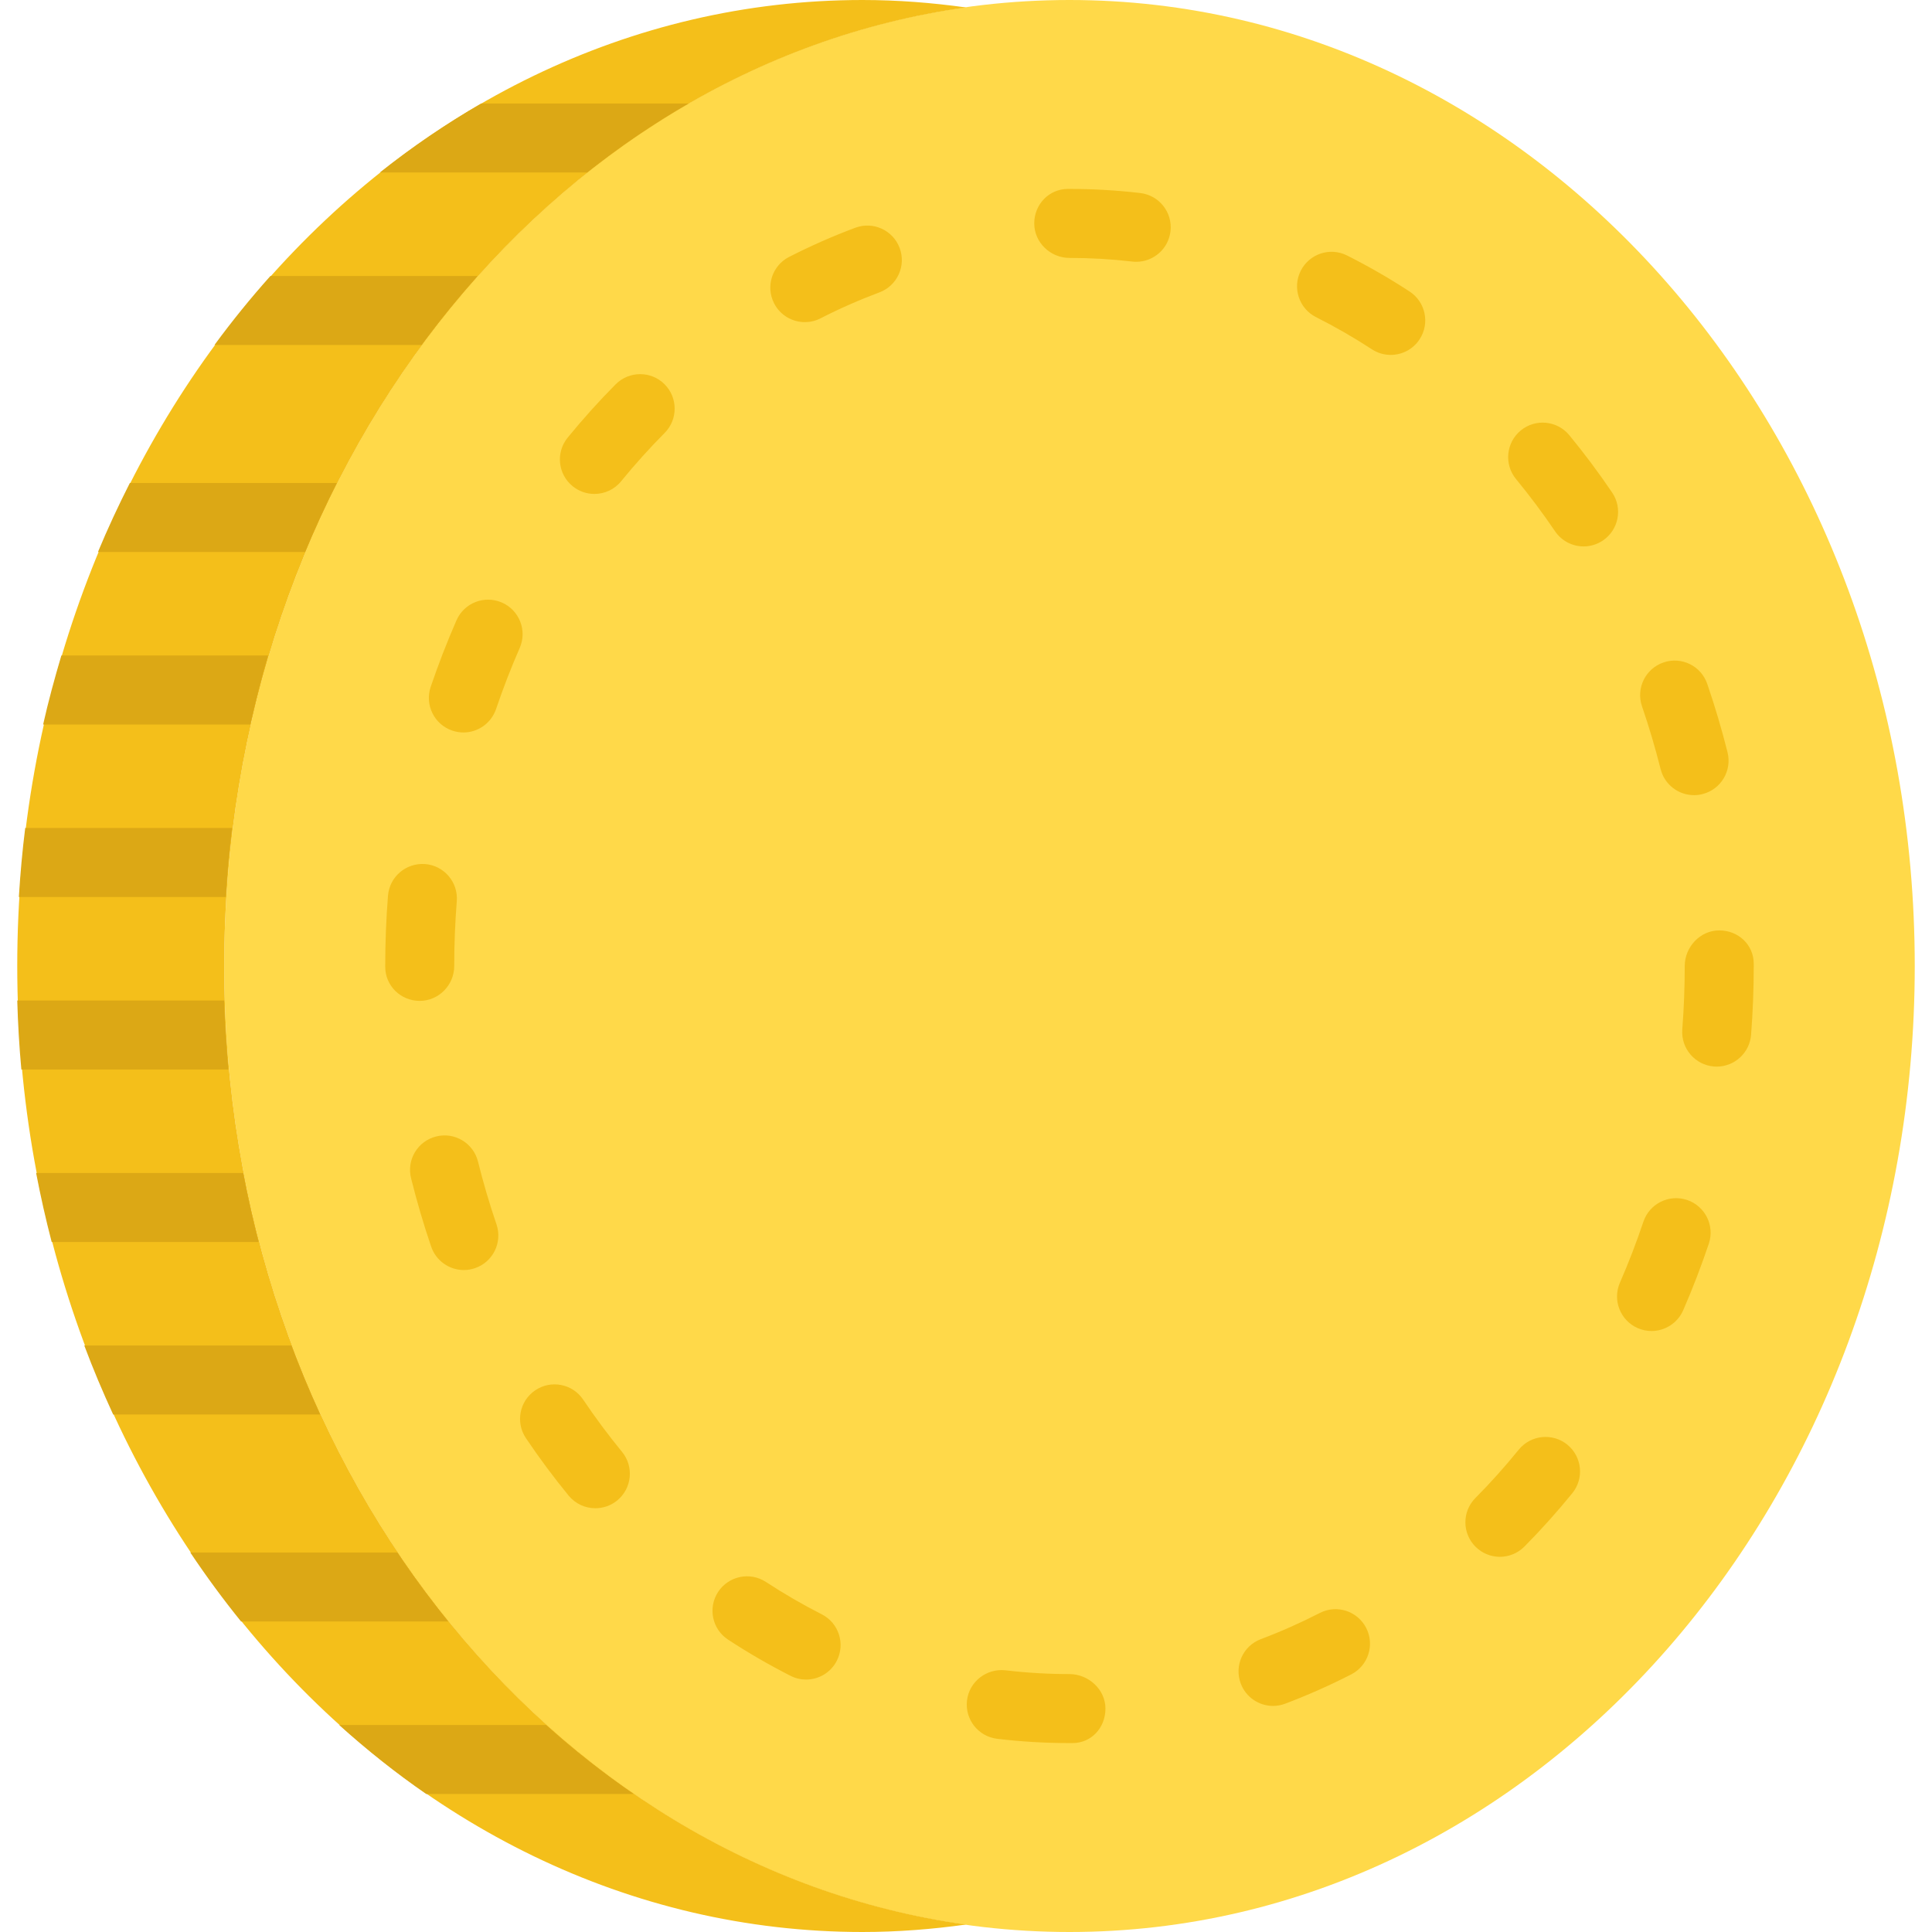
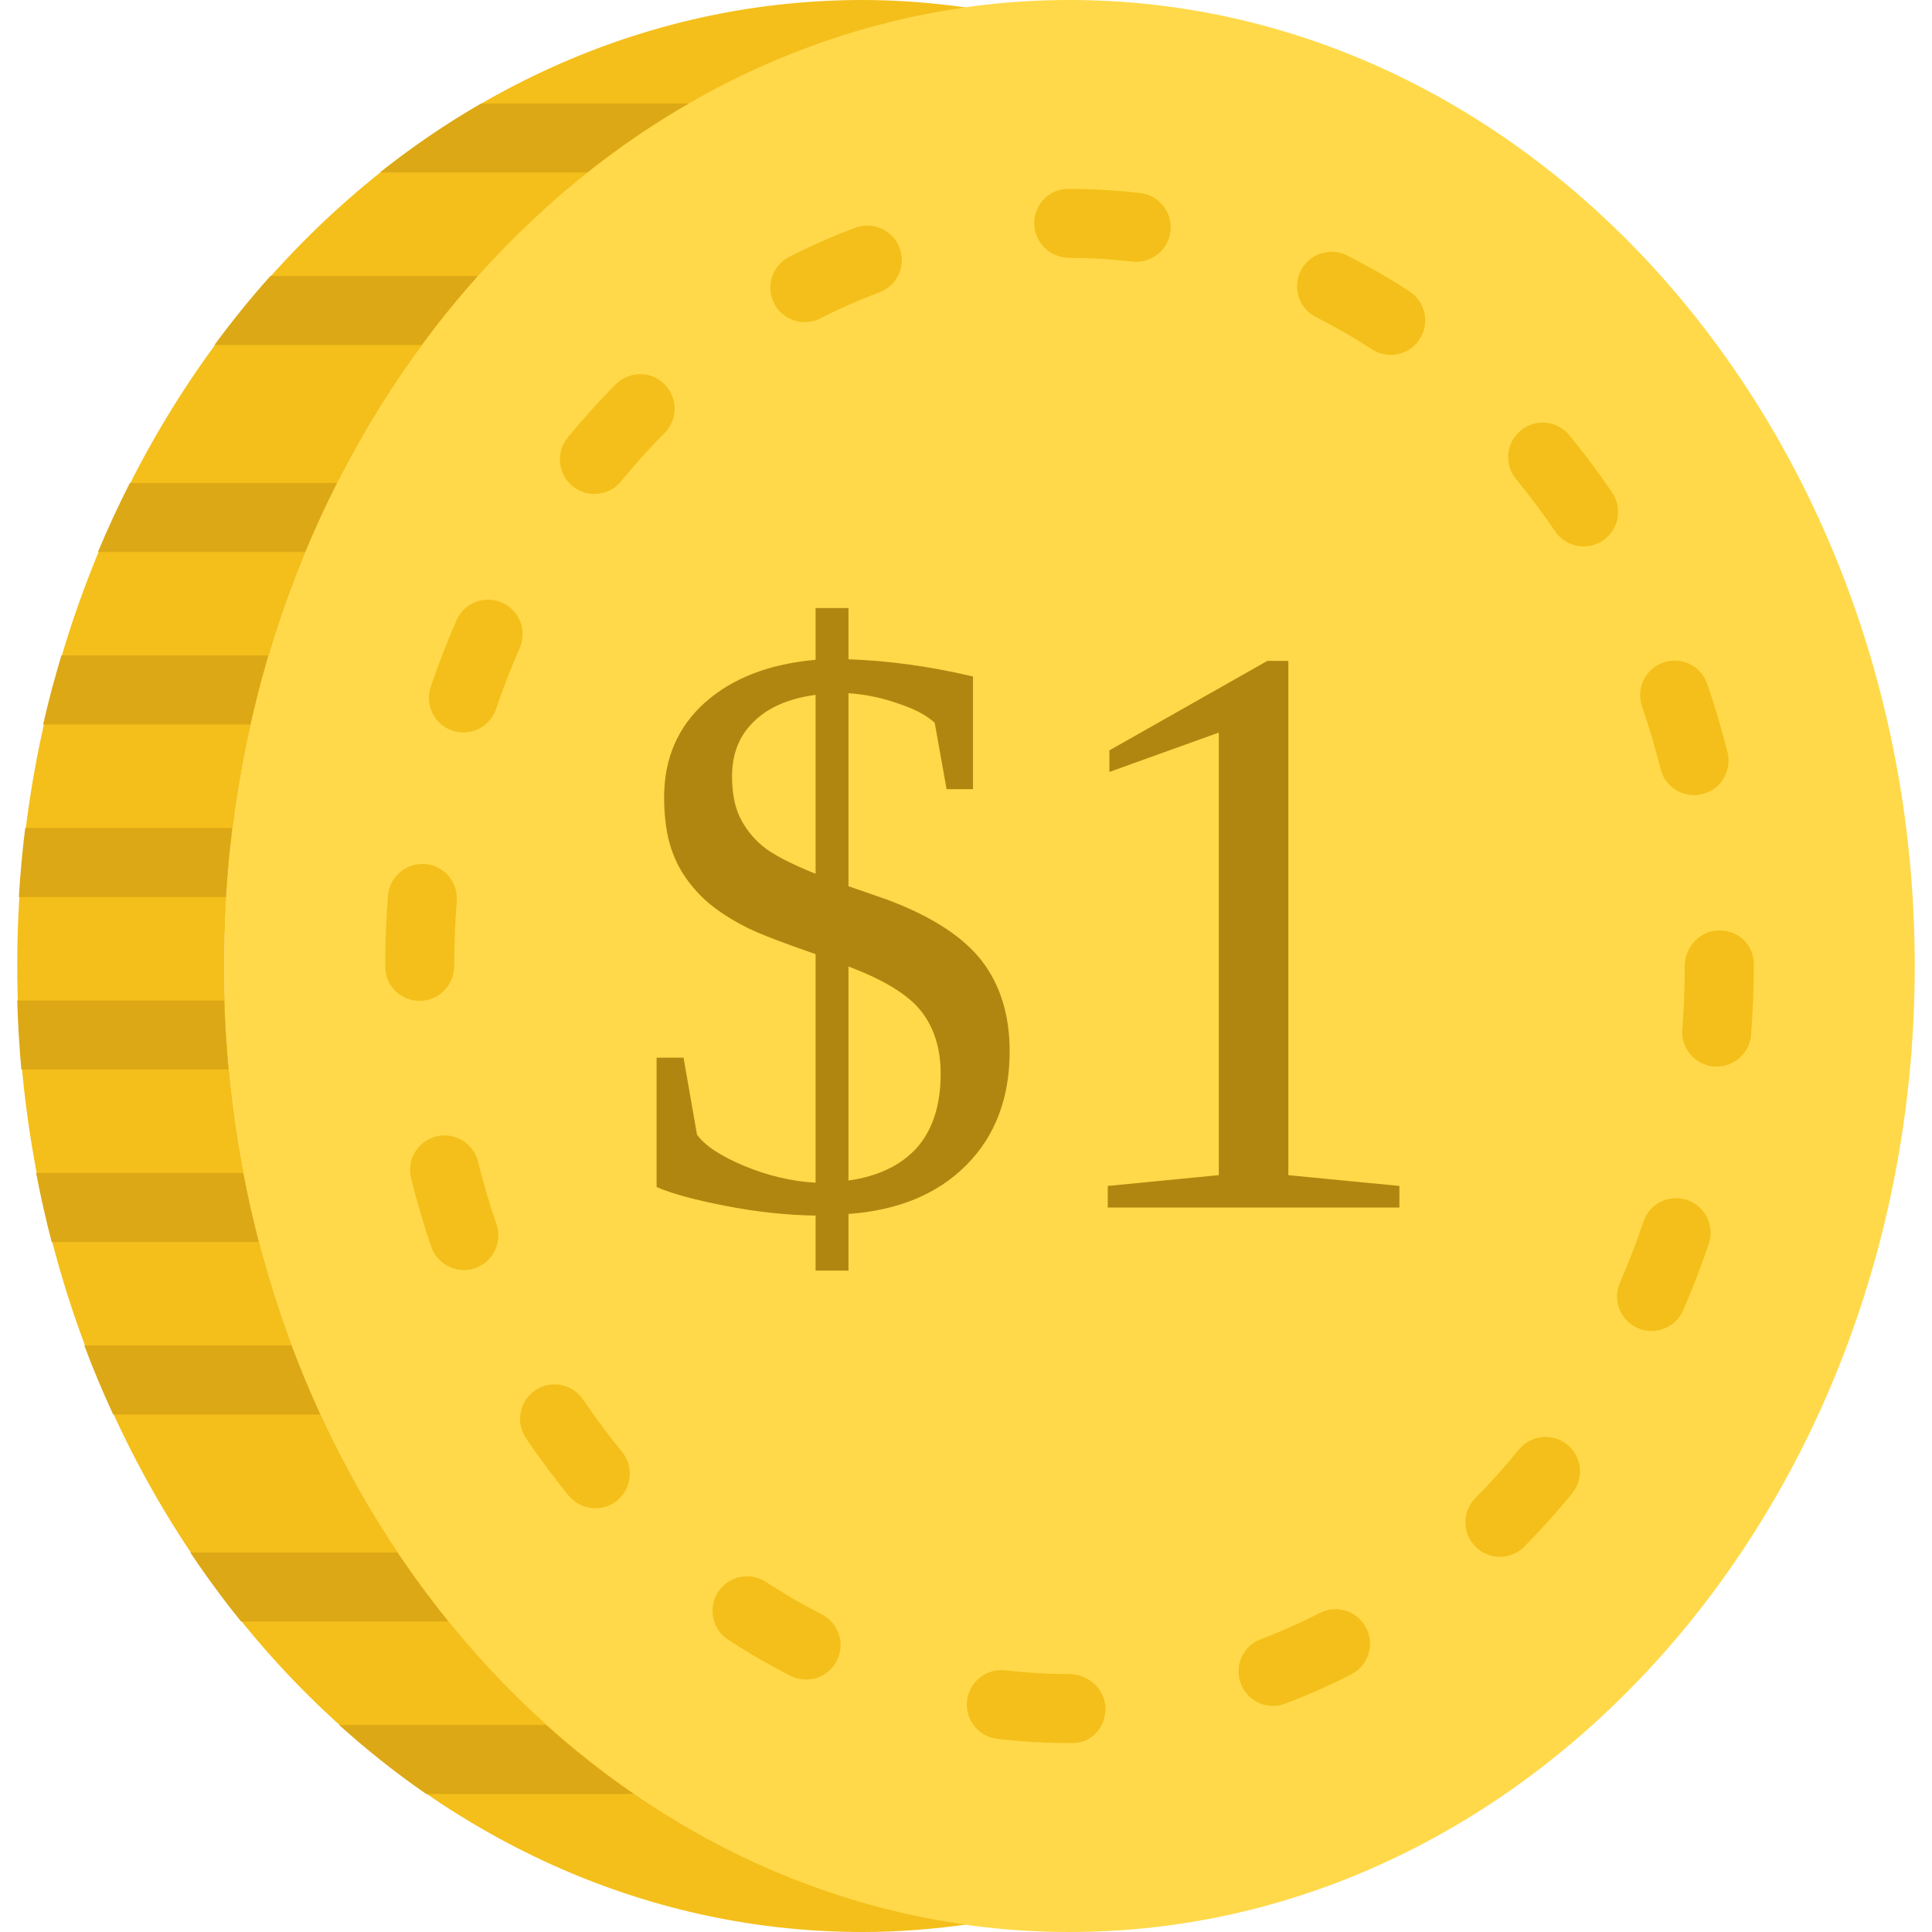
<svg xmlns="http://www.w3.org/2000/svg" version="1.1" id="Capa_1" x="0px" y="0px" viewBox="0 0 56 56" style="enable-background:new 0 0 56 56;" xml:space="preserve">
  <g id="XMLID_100_">
    <path id="XMLID_99_" style="fill:#FFD949;" d="M31,56C17.469,56,6.5,43.464,6.5,28S17.469,0,31,0c13.531,0,24.5,12.536,24.5,28   S44.531,56,31,56" />
    <path id="XMLID_132_" style="fill:#F4BF1A;" d="M6.5,28C6.5,13.698,15.885,1.908,28,0.216C27.016,0.079,26.016,0,25,0   C11.469,0,0.5,12.536,0.5,28S11.469,56,25,56c1.016,0,2.016-0.079,3-0.216C15.885,54.092,6.5,42.302,6.5,28" />
    <path id="XMLID_115_" style="fill:#F4BF1A;" d="M31.085,50.524h-0.086c-0.7,0-1.405-0.042-2.095-0.124   c-0.549-0.066-0.94-0.563-0.875-1.112c0.066-0.549,0.567-0.932,1.112-0.874c0.612,0.073,1.237,0.11,1.858,0.11   c0.553,0,1.043,0.448,1.043,1C32.042,50.076,31.639,50.524,31.085,50.524 M36.9,49.447c-0.404,0-0.785-0.247-0.936-0.648   c-0.195-0.517,0.066-1.094,0.583-1.288c0.576-0.217,1.151-0.472,1.706-0.757c0.492-0.254,1.094-0.059,1.347,0.433   c0.252,0.491,0.058,1.094-0.434,1.346c-0.623,0.32-1.266,0.604-1.914,0.849C37.137,49.426,37.018,49.447,36.9,49.447    M23.365,48.683c-0.152,0-0.307-0.035-0.452-0.109c-0.615-0.313-1.224-0.664-1.809-1.048c-0.462-0.302-0.591-0.921-0.289-1.384   c0.304-0.461,0.922-0.591,1.385-0.289c0.523,0.343,1.068,0.659,1.618,0.938c0.492,0.25,0.689,0.852,0.439,1.344   C24.081,48.483,23.729,48.683,23.365,48.683 M43.475,45.125c-0.254,0-0.509-0.097-0.704-0.29c-0.392-0.389-0.395-1.022-0.006-1.414   c0.435-0.438,0.858-0.91,1.257-1.402c0.349-0.428,0.979-0.493,1.407-0.145c0.428,0.348,0.494,0.978,0.145,1.407   c-0.441,0.542-0.908,1.063-1.389,1.548C43.989,45.026,43.731,45.125,43.475,45.125 M17.257,43.717   c-0.289,0-0.576-0.125-0.774-0.365c-0.434-0.53-0.851-1.09-1.238-1.665c-0.309-0.458-0.188-1.08,0.27-1.389   c0.457-0.309,1.079-0.189,1.388,0.27c0.353,0.524,0.732,1.034,1.127,1.515c0.35,0.427,0.288,1.057-0.139,1.408   C17.706,43.643,17.48,43.717,17.257,43.717 M47.871,38.58c-0.134,0-0.269-0.027-0.399-0.083c-0.507-0.221-0.738-0.81-0.518-1.317   c0.251-0.574,0.48-1.17,0.681-1.769c0.176-0.522,0.743-0.805,1.267-0.629c0.523,0.177,0.805,0.743,0.629,1.267   c-0.22,0.653-0.47,1.303-0.743,1.93C48.623,38.355,48.255,38.58,47.871,38.58 M13.445,36.813c-0.416,0-0.805-0.263-0.947-0.678   c-0.221-0.648-0.417-1.315-0.583-1.983c-0.134-0.536,0.192-1.078,0.728-1.211c0.534-0.136,1.079,0.192,1.212,0.728   c0.153,0.613,0.333,1.226,0.536,1.82c0.178,0.523-0.101,1.091-0.623,1.269C13.662,36.795,13.552,36.813,13.445,36.813    M49.76,30.916c-0.026,0-0.052-0.001-0.078-0.003c-0.551-0.043-0.962-0.524-0.92-1.075c0.047-0.606,0.071-1.225,0.071-1.838   c0-0.552,0.448-1.032,1-1.032c0.552,0,1,0.415,1,0.967V28c0,0.665-0.026,1.335-0.077,1.993   C50.716,30.517,50.277,30.916,49.76,30.916 M12.166,29.011c-0.552,0-1-0.437-1-0.989V28c0-0.682,0.027-1.368,0.08-2.037   c0.044-0.55,0.523-0.958,1.076-0.918c0.551,0.044,0.962,0.526,0.918,1.076c-0.049,0.618-0.074,1.25-0.074,1.879   C13.166,28.552,12.718,29.011,12.166,29.011 M49.102,23.048c-0.447,0-0.854-0.302-0.968-0.755c-0.155-0.615-0.336-1.227-0.54-1.821   c-0.179-0.522,0.1-1.091,0.622-1.27c0.523-0.181,1.092,0.099,1.27,0.622c0.222,0.646,0.419,1.312,0.587,1.979   c0.135,0.536-0.19,1.079-0.725,1.214C49.267,23.039,49.185,23.048,49.102,23.048 M13.432,21.231c-0.107,0-0.215-0.018-0.322-0.054   c-0.523-0.177-0.803-0.745-0.626-1.268c0.221-0.65,0.472-1.299,0.747-1.928c0.222-0.507,0.81-0.736,1.317-0.516   c0.506,0.221,0.737,0.811,0.516,1.317c-0.253,0.577-0.483,1.173-0.685,1.769C14.236,20.968,13.849,21.231,13.432,21.231    M45.902,15.838c-0.321,0-0.635-0.154-0.829-0.44c-0.354-0.522-0.734-1.031-1.13-1.512c-0.351-0.426-0.29-1.057,0.136-1.408   c0.426-0.351,1.057-0.29,1.408,0.136c0.435,0.529,0.853,1.088,1.242,1.663c0.31,0.457,0.19,1.079-0.267,1.389   C46.29,15.782,46.096,15.838,45.902,15.838 M17.228,14.317c-0.222,0-0.446-0.074-0.632-0.226c-0.428-0.349-0.491-0.979-0.141-1.407   c0.441-0.54,0.909-1.06,1.391-1.545c0.39-0.39,1.023-0.393,1.414-0.004c0.392,0.39,0.394,1.022,0.005,1.414   c-0.436,0.439-0.861,0.91-1.262,1.401C17.807,14.192,17.519,14.317,17.228,14.317 M40.31,10.287c-0.187,0-0.376-0.052-0.544-0.162   c-0.523-0.341-1.069-0.655-1.622-0.934c-0.492-0.249-0.69-0.85-0.441-1.343c0.249-0.491,0.849-0.692,1.343-0.442   c0.618,0.311,1.227,0.662,1.811,1.043c0.463,0.302,0.594,0.922,0.292,1.384C40.957,10.128,40.638,10.287,40.31,10.287    M23.329,9.337c-0.364,0-0.715-0.199-0.892-0.546c-0.251-0.492-0.055-1.094,0.437-1.345c0.623-0.317,1.267-0.602,1.916-0.844   c0.516-0.194,1.093,0.068,1.287,0.586c0.193,0.517-0.069,1.093-0.587,1.287c-0.578,0.216-1.153,0.469-1.709,0.753   C23.637,9.302,23.481,9.337,23.329,9.337 M32.935,7.588c-0.039,0-0.078-0.002-0.117-0.007c-0.602-0.07-1.214-0.105-1.819-0.105   c-0.552,0-1.021-0.448-1.021-1c0-0.552,0.427-1,0.979-1h0.042c0.682,0,1.372,0.04,2.05,0.119c0.548,0.063,0.942,0.559,0.878,1.108   C33.869,7.213,33.435,7.588,32.935,7.588" />
+     <text x="18" y="35" style="fill:#b18610;font-size: 24px;">$1</text>
    <path id="XMLID_114_" style="fill:#DCA815;" d="M6.498,29H0.5c0.02,0.673,0.058,1.34,0.119,2h6.003   C6.56,30.34,6.519,29.673,6.498,29" />
    <path id="XMLID_113_" style="fill:#DCA815;" d="M6.727,24H0.731c-0.083,0.659-0.143,1.327-0.184,2h5.999   C6.588,25.327,6.644,24.659,6.727,24" />
    <path id="XMLID_112_" style="fill:#DCA815;" d="M7.048,34H1.047c0.13,0.676,0.28,1.343,0.451,2h5.999   C7.327,35.343,7.178,34.676,7.048,34" />
    <path id="XMLID_111_" style="fill:#DCA815;" d="M8.447,39H2.443c0.255,0.682,0.537,1.347,0.837,2h6.001   C8.981,40.348,8.702,39.681,8.447,39" />
    <path id="XMLID_110_" style="fill:#DCA815;" d="M7.772,19H1.779c-0.195,0.657-0.377,1.322-0.529,2h6.007   C7.409,20.324,7.578,19.655,7.772,19" />
    <path id="XMLID_109_" style="fill:#DCA815;" d="M9.764,14h-6c-0.33,0.651-0.641,1.317-0.925,2h6.004   C9.127,15.318,9.434,14.651,9.764,14" />
    <path id="XMLID_108_" style="fill:#DCA815;" d="M13.845,8H7.838c-0.569,0.636-1.11,1.303-1.622,2h6.005   C12.734,9.303,13.276,8.636,13.845,8" />
    <path id="XMLID_107_" style="fill:#DCA815;" d="M19.96,3h-6.013c-1.022,0.59-2.002,1.258-2.936,2h6.009   C17.955,4.258,18.937,3.59,19.96,3" />
    <path id="XMLID_106_" style="fill:#DCA815;" d="M11.519,45H5.516c0.464,0.693,0.954,1.36,1.472,2h6.007   C12.477,46.36,11.984,45.693,11.519,45" />
    <path id="XMLID_105_" style="fill:#DCA815;" d="M9.832,50c0.803,0.723,1.644,1.394,2.524,2h6.014c-0.884-0.607-1.734-1.274-2.54-2   H9.832z" />
  </g>
  <g>
</g>
  <g>
</g>
  <g>
</g>
  <g>
</g>
  <g>
</g>
  <g>
</g>
  <g>
</g>
  <g>
</g>
  <g>
</g>
  <g>
</g>
  <g>
</g>
  <g>
</g>
  <g>
</g>
  <g>
</g>
  <g>
</g>
</svg>
